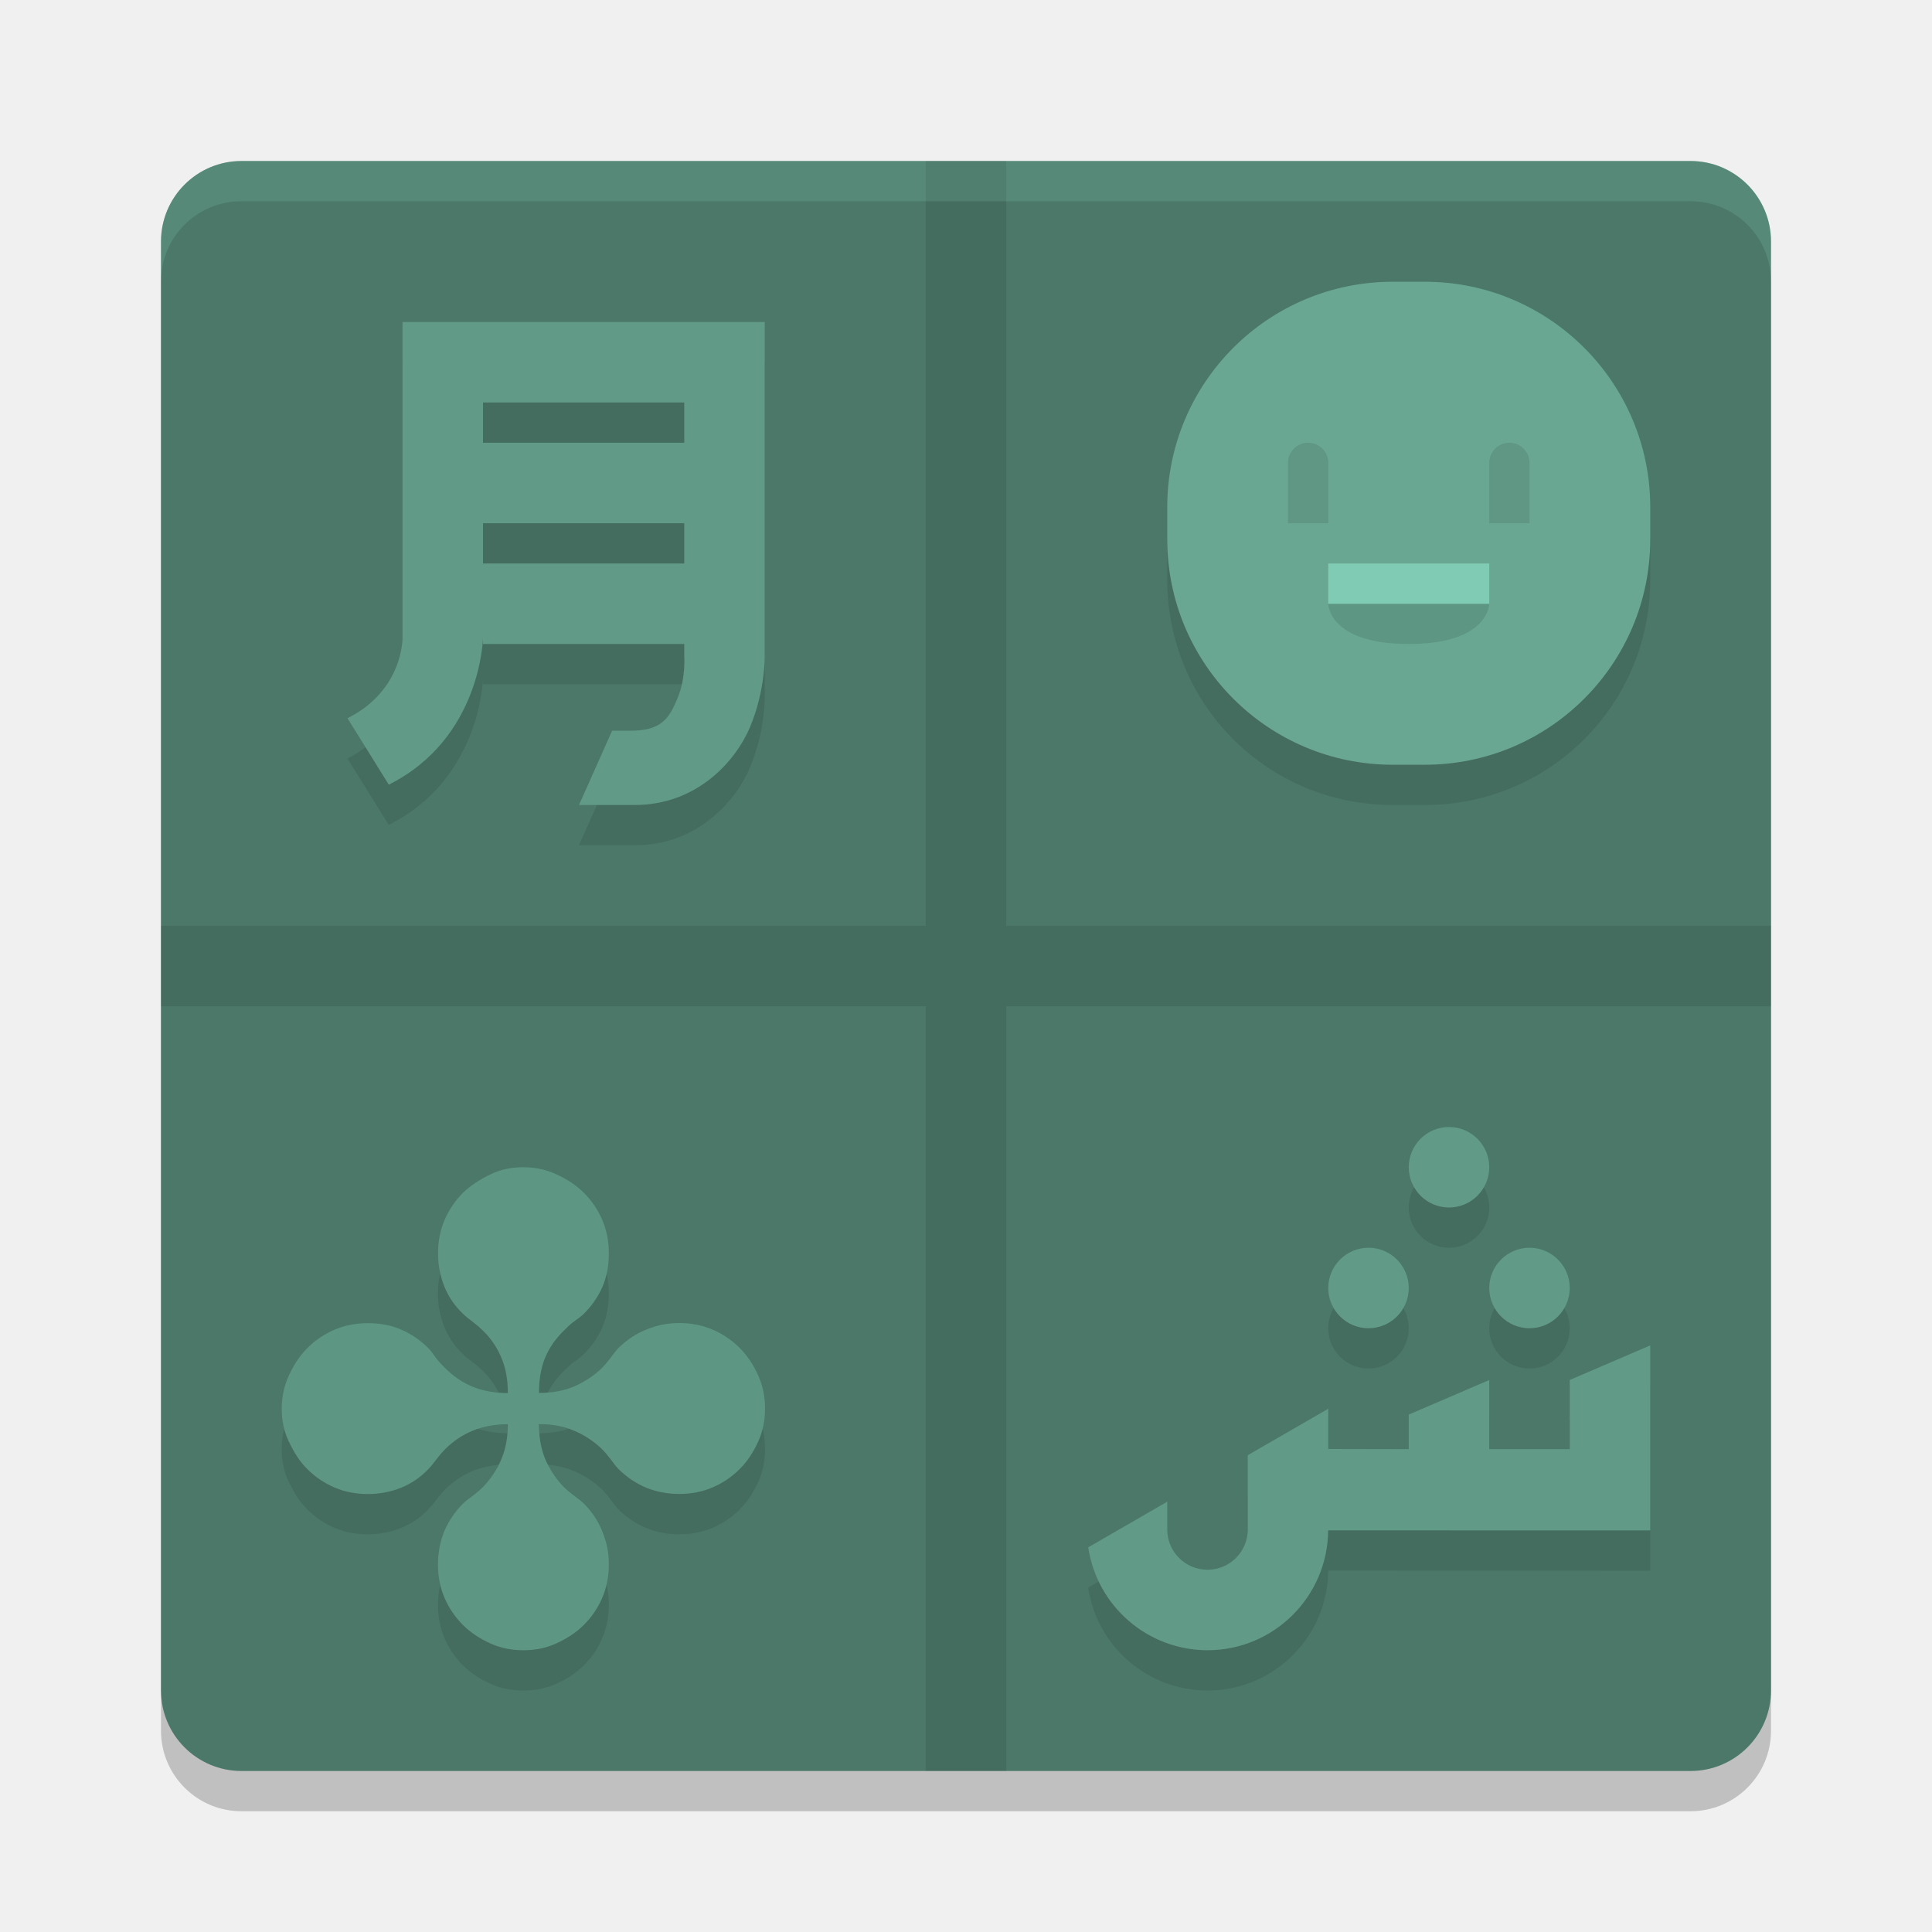
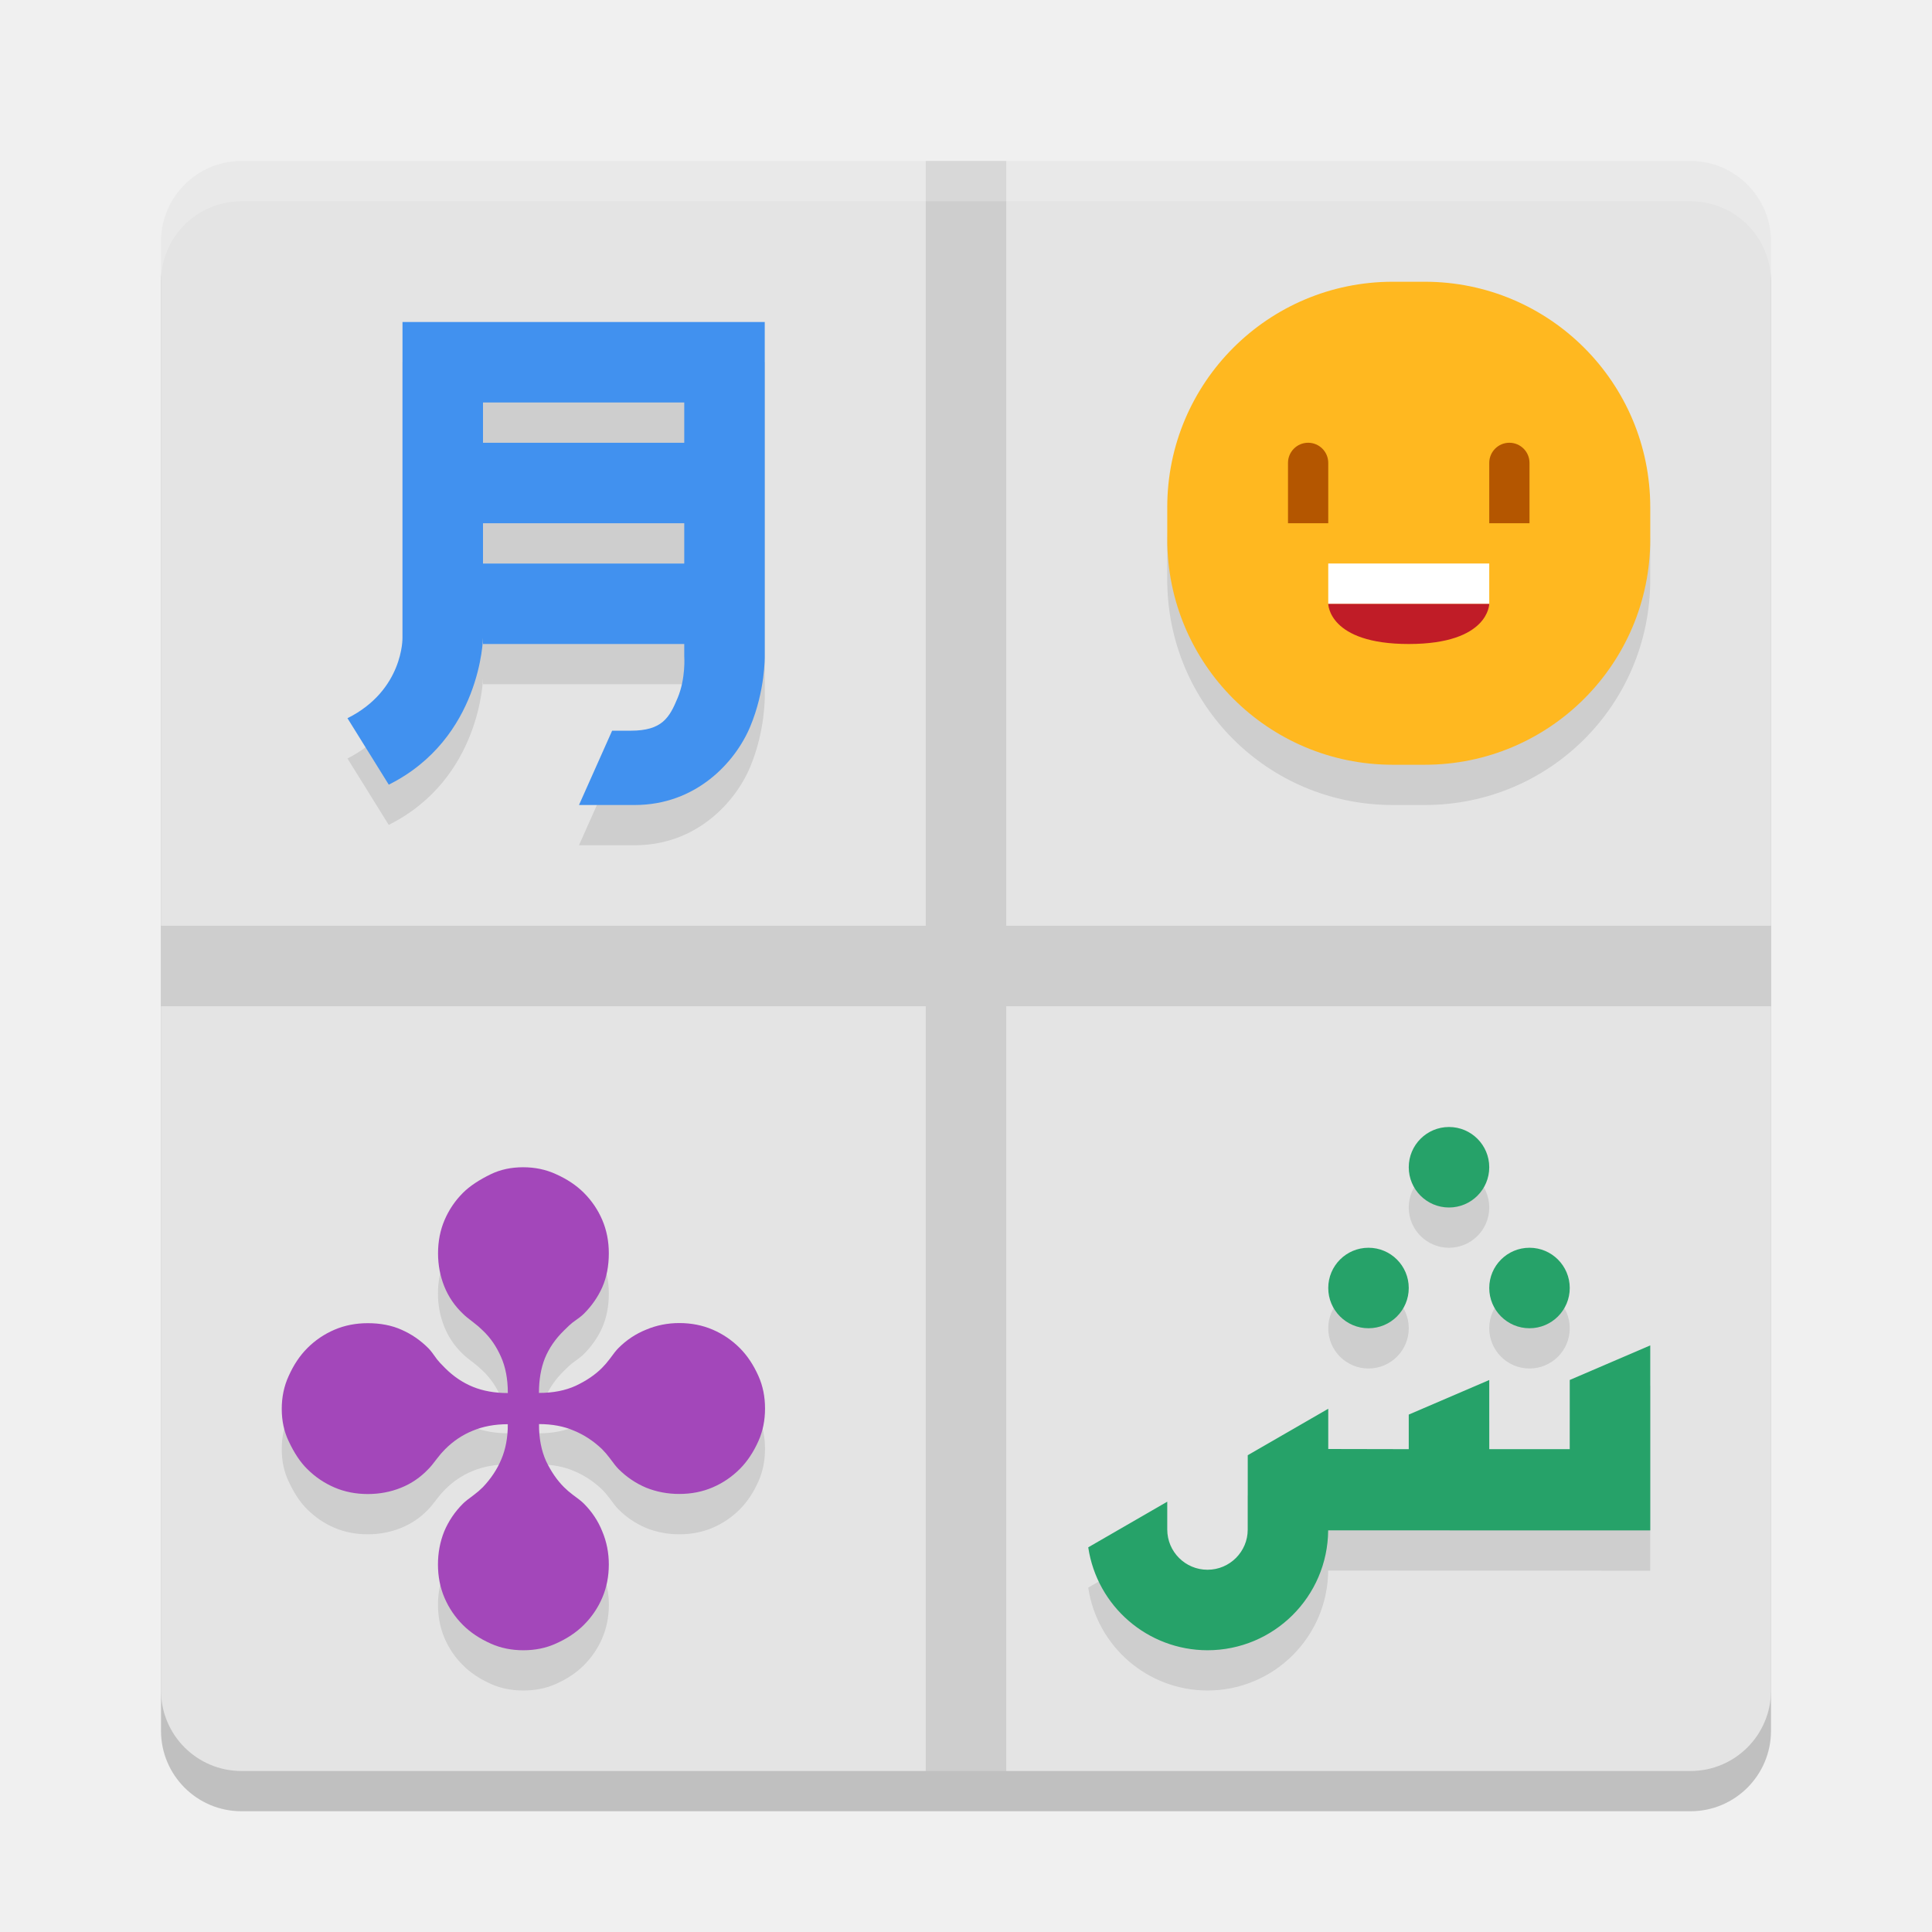
<svg xmlns="http://www.w3.org/2000/svg" width="48" height="48" version="1">
  <rect style="opacity:0.2" width="40" height="40" x="4" y="5" rx="2" ry="2" />
-   <rect style="fill:#4b7869" width="40" height="40" x="4" y="4" rx="2" ry="2" />
+   <rect style="fill:#e4e4e4" width="40" height="40" x="4" y="4" rx="2" ry="2" />
  <path style="opacity:0.1" d="M 34.602,8 C 31.498,8 29,10.498 29,13.602 v 0.797 C 29,17.502 31.498,20 34.602,20 h 0.797 C 38.502,20 41,17.502 41,14.398 V 13.602 C 41,10.498 38.502,8 35.398,8 Z M 10,9 v 7.846 c 0,0 0.026,1.302 -1.367,1.998 l 1.025,1.65 C 11.957,19.345 12,16.846 12,16.846 V 17 h 5 v 0.309 c 0,0 0.04,0.539 -0.164,1.029 -0.204,0.491 -0.381,0.816 -1.166,0.816 H 15.207 L 14.385,21 h 0.924 0.461 c 1.523,0 2.499,-1.059 2.871,-1.953 C 19.013,18.153 19,17.309 19,17.309 V 9 Z m 2,2 h 5 v 1 h -5 z m 0,3 h 5 v 1 h -5 z m 24,15 c -0.552,0 -1,0.448 -1,1 0,0.552 0.448,1 1,1 0.552,0 1,-0.448 1,-1 0,-0.552 -0.448,-1 -1,-1 z m -23.004,1 c -0.294,0 -0.561,0.056 -0.799,0.17 -0.3,0.145 -0.532,0.3 -0.697,0.465 -0.196,0.196 -0.349,0.421 -0.457,0.674 -0.108,0.253 -0.162,0.531 -0.162,0.83 0,0.289 0.053,0.562 0.156,0.82 0.103,0.258 0.256,0.485 0.463,0.682 0.052,0.052 0.14,0.124 0.264,0.217 0.083,0.062 0.16,0.129 0.232,0.201 0.186,0.176 0.336,0.394 0.449,0.652 0.114,0.253 0.172,0.552 0.172,0.898 -0.325,0 -0.616,-0.053 -0.869,-0.156 -0.253,-0.103 -0.483,-0.258 -0.689,-0.465 -0.103,-0.103 -0.17,-0.175 -0.201,-0.217 -0.093,-0.134 -0.165,-0.226 -0.217,-0.277 -0.196,-0.196 -0.418,-0.349 -0.666,-0.457 -0.243,-0.108 -0.521,-0.164 -0.836,-0.164 -0.3,0 -0.577,0.056 -0.83,0.164 C 8.056,34.146 7.831,34.298 7.635,34.494 7.449,34.68 7.294,34.913 7.17,35.191 7.056,35.439 7,35.71 7,36.004 c 0,0.294 0.056,0.561 0.17,0.799 0.139,0.3 0.294,0.532 0.465,0.697 0.196,0.196 0.421,0.349 0.674,0.457 0.253,0.108 0.531,0.162 0.83,0.162 0.289,0 0.562,-0.053 0.82,-0.156 C 10.217,37.86 10.444,37.707 10.641,37.5 c 0.052,-0.052 0.124,-0.14 0.217,-0.264 0.062,-0.083 0.129,-0.16 0.201,-0.232 0.201,-0.201 0.429,-0.354 0.682,-0.457 0.258,-0.108 0.552,-0.164 0.877,-0.164 0,0.331 -0.056,0.624 -0.164,0.877 -0.103,0.248 -0.256,0.478 -0.457,0.689 -0.067,0.067 -0.142,0.131 -0.225,0.193 -0.129,0.093 -0.22,0.165 -0.271,0.217 -0.201,0.201 -0.354,0.431 -0.463,0.689 -0.103,0.258 -0.156,0.531 -0.156,0.82 0,0.3 0.054,0.577 0.162,0.83 0.108,0.253 0.261,0.478 0.457,0.674 0.186,0.186 0.418,0.341 0.697,0.465 C 12.44,41.946 12.71,42 13.004,42 c 0.294,0 0.562,-0.054 0.805,-0.162 0.279,-0.124 0.511,-0.279 0.697,-0.465 0.196,-0.196 0.349,-0.421 0.457,-0.674 0.108,-0.253 0.164,-0.531 0.164,-0.83 0,-0.289 -0.056,-0.562 -0.164,-0.82 -0.103,-0.258 -0.256,-0.488 -0.457,-0.689 -0.052,-0.052 -0.14,-0.124 -0.27,-0.217 -0.083,-0.062 -0.157,-0.126 -0.225,-0.193 -0.17,-0.17 -0.317,-0.386 -0.441,-0.645 -0.119,-0.263 -0.18,-0.571 -0.18,-0.922 0.331,0 0.621,0.056 0.869,0.164 0.253,0.103 0.486,0.256 0.697,0.457 0.067,0.067 0.131,0.142 0.193,0.225 0.093,0.129 0.165,0.22 0.217,0.271 0.201,0.201 0.431,0.354 0.689,0.463 0.258,0.103 0.531,0.156 0.82,0.156 0.3,0 0.577,-0.054 0.83,-0.162 0.253,-0.108 0.478,-0.261 0.674,-0.457 0.186,-0.186 0.341,-0.418 0.465,-0.697 0.108,-0.243 0.162,-0.512 0.162,-0.807 0,-0.294 -0.054,-0.562 -0.162,-0.805 -0.124,-0.279 -0.279,-0.511 -0.465,-0.697 -0.196,-0.196 -0.421,-0.349 -0.674,-0.457 -0.253,-0.108 -0.531,-0.164 -0.83,-0.164 -0.289,0 -0.562,0.056 -0.82,0.164 -0.258,0.103 -0.488,0.256 -0.689,0.457 -0.052,0.052 -0.124,0.14 -0.217,0.27 -0.062,0.083 -0.126,0.157 -0.193,0.225 -0.17,0.17 -0.389,0.317 -0.652,0.441 -0.258,0.119 -0.563,0.18 -0.914,0.18 0,-0.325 0.05,-0.613 0.148,-0.861 0.103,-0.253 0.261,-0.483 0.473,-0.689 0.103,-0.103 0.175,-0.17 0.217,-0.201 0.134,-0.093 0.226,-0.165 0.277,-0.217 0.196,-0.196 0.349,-0.415 0.457,-0.658 0.108,-0.248 0.164,-0.529 0.164,-0.844 0,-0.3 -0.056,-0.577 -0.164,-0.83 C 14.854,31.056 14.702,30.831 14.506,30.635 14.32,30.449 14.087,30.294 13.809,30.17 13.561,30.056 13.29,30 12.996,30 Z M 34,32 c -0.552,0 -1,0.448 -1,1 0,0.552 0.448,1 1,1 0.552,0 1,-0.448 1,-1 0,-0.552 -0.448,-1 -1,-1 z m 4,0 c -0.552,0 -1,0.448 -1,1 0,0.552 0.448,1 1,1 0.552,0 1,-0.448 1,-1 0,-0.552 -0.448,-1 -1,-1 z m 3,2.426 -2,0.859 v 1.719 h -2 v -0.859 -0.859 l -2,0.859 v 0.859 L 33,37 v -1 l -2,1.154 V 39 c 0,0.552 -0.448,1 -1,1 -0.552,0 -1,-0.448 -1,-1 v -0.691 l -1.963,1.135 C 27.256,40.911 28.516,41.998 30,42 c 1.648,-10e-4 2.986,-1.331 2.998,-2.979 H 33 l 8,0.002 z" />
  <path style="opacity:0.1" d="M 23 4 L 23 23 L 4 23 L 4 25 L 23 25 L 23 44 L 25 44 L 25 25 L 44 25 L 44 23 L 25 23 L 25 4 L 23 4 z" />
-   <path fill="#80cbb3" opacity=".2" d="m4 7v-1c0-1.108 0.892-2 2-2h36c1.108 0 2 0.892 2 2v1c0-1.108-0.892-2-2-2h-36c-1.108 0-2 0.892-2 2z" />
-   <rect style="fill:#69a793" width="12" height="12" x="29" y="7" rx="5.602" ry="5.602" />
-   <path style="fill:#5e9684" d="m 33,15 h 4 c 0,0 0,1 -2,1 -2,0 -2,-1 -2,-1 z" />
-   <rect style="fill:#80cbb3" width="4" height="1" x="33" y="14" />
-   <path style="fill:#5f9684" d="M 32,11.5 C 32,11.224 32.224,11 32.5,11 32.776,11 33,11.224 33,11.5 V 13 h -1 z" />
-   <path style="fill:#619a87" d="m 10,8 v 7.846 c 0,0 0.026,1.301 -1.367,1.998 l 1.026,1.651 C 11.958,18.345 12,15.846 12,15.846 V 16 h 5 v 0.308 c 0,0 0.041,0.539 -0.163,1.029 -0.204,0.491 -0.383,0.817 -1.167,0.817 H 15.208 L 14.385,20 h 0.923 0.462 c 1.523,0 2.499,-1.059 2.871,-1.953 C 19.013,17.153 19,16.308 19,16.308 V 8 Z M 12,10 h 5 v 1 h -5 z m 0,3 h 5 v 1 h -5 z" />
-   <path style="fill:#619a87" d="m 36,28 c -0.552,0 -1,0.448 -1,1 0,0.552 0.448,1 1,1 0.552,0 1,-0.448 1,-1 0,-0.552 -0.448,-1 -1,-1 z m -2,3 c -0.552,0 -1,0.448 -1,1 0,0.552 0.448,1 1,1 0.552,0 1,-0.448 1,-1 0,-0.552 -0.448,-1 -1,-1 z m 4,0 c -0.552,0 -1,0.448 -1,1 0,0.552 0.448,1 1,1 0.552,0 1,-0.448 1,-1 0,-0.552 -0.448,-1 -1,-1 z m 3,2.426 -2,0.859 v 1.719 h -2 v -0.859 -0.859 l -2,0.859 v 0.859 l -2,-0.004 v -1 l -2,1.154 V 38 c 0,0.552 -0.448,1 -1,1 -0.552,0 -1,-0.448 -1,-1 V 37.309 L 27.037,38.443 c 0.219,1.468 1.479,2.555 2.963,2.557 1.648,-10e-4 2.986,-1.331 2.998,-2.979 h 0.002 l 8,0.002 z" />
-   <path style="fill:#5e9684" d="m 12.617,34.609 q 0,-0.519 -0.17,-0.899 -0.17,-0.387 -0.449,-0.651 -0.108,-0.108 -0.232,-0.201 -0.186,-0.139 -0.263,-0.217 -0.31,-0.294 -0.465,-0.682 -0.155,-0.387 -0.155,-0.821 0,-0.449 0.163,-0.829 0.163,-0.38 0.457,-0.674 0.248,-0.248 0.697,-0.465 Q 12.555,29 12.996,29 q 0.442,0 0.813,0.17 0.418,0.186 0.697,0.465 0.294,0.294 0.457,0.674 0.163,0.38 0.163,0.829 0,0.473 -0.163,0.844 -0.163,0.364 -0.457,0.658 -0.077,0.077 -0.279,0.217 -0.062,0.046 -0.217,0.201 -0.318,0.31 -0.473,0.689 -0.147,0.372 -0.147,0.86 0.527,0 0.914,-0.178 0.395,-0.186 0.651,-0.442 0.101,-0.101 0.194,-0.225 0.139,-0.194 0.217,-0.271 0.302,-0.302 0.689,-0.457 0.387,-0.163 0.821,-0.163 0.449,0 0.829,0.163 0.38,0.163 0.674,0.457 0.279,0.279 0.465,0.697 0.163,0.364 0.163,0.806 0,0.442 -0.163,0.806 -0.186,0.418 -0.465,0.697 -0.294,0.294 -0.674,0.457 -0.38,0.163 -0.829,0.163 -0.434,0 -0.821,-0.155 -0.387,-0.163 -0.689,-0.465 -0.077,-0.077 -0.217,-0.271 -0.093,-0.124 -0.194,-0.225 -0.318,-0.302 -0.697,-0.457 -0.372,-0.163 -0.868,-0.163 0,0.527 0.178,0.922 0.186,0.387 0.442,0.643 0.101,0.101 0.225,0.194 0.194,0.139 0.271,0.217 0.302,0.302 0.457,0.689 0.163,0.387 0.163,0.821 0,0.449 -0.163,0.829 -0.163,0.38 -0.457,0.674 -0.279,0.279 -0.697,0.465 Q 13.445,41 13.004,41 q -0.442,0 -0.806,-0.163 -0.418,-0.186 -0.697,-0.465 -0.294,-0.294 -0.457,-0.674 -0.163,-0.38 -0.163,-0.829 0,-0.434 0.155,-0.821 0.163,-0.387 0.465,-0.689 0.077,-0.077 0.271,-0.217 0.124,-0.093 0.225,-0.194 0.302,-0.318 0.457,-0.689 0.163,-0.38 0.163,-0.875 -0.488,0 -0.875,0.163 -0.38,0.155 -0.682,0.457 -0.108,0.108 -0.201,0.232 -0.139,0.186 -0.217,0.263 -0.294,0.31 -0.682,0.465 -0.387,0.155 -0.821,0.155 -0.449,0 -0.829,-0.163 Q 7.93,36.793 7.635,36.499 7.38,36.251 7.17,35.802 7,35.445 7,35.004 q 0,-0.442 0.17,-0.813 0.186,-0.418 0.465,-0.697 0.294,-0.294 0.674,-0.457 0.38,-0.163 0.829,-0.163 0.473,0 0.837,0.163 0.372,0.163 0.666,0.457 0.077,0.077 0.217,0.279 0.046,0.062 0.201,0.217 0.31,0.31 0.689,0.465 0.38,0.155 0.868,0.155 z" />
-   <path style="fill:#5f9684" d="M 37,11.5 C 37,11.224 37.224,11 37.5,11 37.776,11 38,11.224 38,11.5 V 13 h -1 z" />
+   <path fill="#fff" opacity=".2" d="m4 7v-1c0-1.108 0.892-2 2-2h36c1.108 0 2 0.892 2 2v1c0-1.108-0.892-2-2-2h-36c-1.108 0-2 0.892-2 2z" />
+   <rect style="fill:#ffb820" width="12" height="12" x="29" y="7" rx="5.602" ry="5.602" />
+   <path style="fill:#c01c27" d="m 33,15 h 4 c 0,0 0,1 -2,1 -2,0 -2,-1 -2,-1 z" />
+   <rect style="fill:#ffffff" width="4" height="1" x="33" y="14" />
+   <path style="fill:#b45600" d="M 32,11.5 C 32,11.224 32.224,11 32.5,11 32.776,11 33,11.224 33,11.5 V 13 h -1 z" />
+   <path style="fill:#4191ef" d="m 10,8 v 7.846 c 0,0 0.026,1.301 -1.367,1.998 l 1.026,1.651 C 11.958,18.345 12,15.846 12,15.846 V 16 h 5 v 0.308 c 0,0 0.041,0.539 -0.163,1.029 -0.204,0.491 -0.383,0.817 -1.167,0.817 H 15.208 L 14.385,20 h 0.923 0.462 c 1.523,0 2.499,-1.059 2.871,-1.953 C 19.013,17.153 19,16.308 19,16.308 V 8 Z M 12,10 h 5 v 1 h -5 z m 0,3 h 5 v 1 h -5 z" />
+   <path style="fill:#26a269" d="m 36,28 c -0.552,0 -1,0.448 -1,1 0,0.552 0.448,1 1,1 0.552,0 1,-0.448 1,-1 0,-0.552 -0.448,-1 -1,-1 z m -2,3 c -0.552,0 -1,0.448 -1,1 0,0.552 0.448,1 1,1 0.552,0 1,-0.448 1,-1 0,-0.552 -0.448,-1 -1,-1 z m 4,0 c -0.552,0 -1,0.448 -1,1 0,0.552 0.448,1 1,1 0.552,0 1,-0.448 1,-1 0,-0.552 -0.448,-1 -1,-1 z m 3,2.426 -2,0.859 v 1.719 h -2 v -0.859 -0.859 l -2,0.859 v 0.859 l -2,-0.004 v -1 l -2,1.154 V 38 c 0,0.552 -0.448,1 -1,1 -0.552,0 -1,-0.448 -1,-1 V 37.309 L 27.037,38.443 c 0.219,1.468 1.479,2.555 2.963,2.557 1.648,-10e-4 2.986,-1.331 2.998,-2.979 h 0.002 l 8,0.002 z" />
+   <path style="fill:#a347ba" d="m 12.617,34.609 q 0,-0.519 -0.17,-0.899 -0.17,-0.387 -0.449,-0.651 -0.108,-0.108 -0.232,-0.201 -0.186,-0.139 -0.263,-0.217 -0.31,-0.294 -0.465,-0.682 -0.155,-0.387 -0.155,-0.821 0,-0.449 0.163,-0.829 0.163,-0.38 0.457,-0.674 0.248,-0.248 0.697,-0.465 Q 12.555,29 12.996,29 q 0.442,0 0.813,0.17 0.418,0.186 0.697,0.465 0.294,0.294 0.457,0.674 0.163,0.38 0.163,0.829 0,0.473 -0.163,0.844 -0.163,0.364 -0.457,0.658 -0.077,0.077 -0.279,0.217 -0.062,0.046 -0.217,0.201 -0.318,0.31 -0.473,0.689 -0.147,0.372 -0.147,0.86 0.527,0 0.914,-0.178 0.395,-0.186 0.651,-0.442 0.101,-0.101 0.194,-0.225 0.139,-0.194 0.217,-0.271 0.302,-0.302 0.689,-0.457 0.387,-0.163 0.821,-0.163 0.449,0 0.829,0.163 0.38,0.163 0.674,0.457 0.279,0.279 0.465,0.697 0.163,0.364 0.163,0.806 0,0.442 -0.163,0.806 -0.186,0.418 -0.465,0.697 -0.294,0.294 -0.674,0.457 -0.38,0.163 -0.829,0.163 -0.434,0 -0.821,-0.155 -0.387,-0.163 -0.689,-0.465 -0.077,-0.077 -0.217,-0.271 -0.093,-0.124 -0.194,-0.225 -0.318,-0.302 -0.697,-0.457 -0.372,-0.163 -0.868,-0.163 0,0.527 0.178,0.922 0.186,0.387 0.442,0.643 0.101,0.101 0.225,0.194 0.194,0.139 0.271,0.217 0.302,0.302 0.457,0.689 0.163,0.387 0.163,0.821 0,0.449 -0.163,0.829 -0.163,0.38 -0.457,0.674 -0.279,0.279 -0.697,0.465 Q 13.445,41 13.004,41 q -0.442,0 -0.806,-0.163 -0.418,-0.186 -0.697,-0.465 -0.294,-0.294 -0.457,-0.674 -0.163,-0.38 -0.163,-0.829 0,-0.434 0.155,-0.821 0.163,-0.387 0.465,-0.689 0.077,-0.077 0.271,-0.217 0.124,-0.093 0.225,-0.194 0.302,-0.318 0.457,-0.689 0.163,-0.38 0.163,-0.875 -0.488,0 -0.875,0.163 -0.38,0.155 -0.682,0.457 -0.108,0.108 -0.201,0.232 -0.139,0.186 -0.217,0.263 -0.294,0.31 -0.682,0.465 -0.387,0.155 -0.821,0.155 -0.449,0 -0.829,-0.163 Q 7.93,36.793 7.635,36.499 7.38,36.251 7.17,35.802 7,35.445 7,35.004 q 0,-0.442 0.17,-0.813 0.186,-0.418 0.465,-0.697 0.294,-0.294 0.674,-0.457 0.38,-0.163 0.829,-0.163 0.473,0 0.837,0.163 0.372,0.163 0.666,0.457 0.077,0.077 0.217,0.279 0.046,0.062 0.201,0.217 0.31,0.31 0.689,0.465 0.38,0.155 0.868,0.155 z" />
+   <path style="fill:#b45600" d="M 37,11.5 C 37,11.224 37.224,11 37.5,11 37.776,11 38,11.224 38,11.5 V 13 h -1 z" />
</svg>
